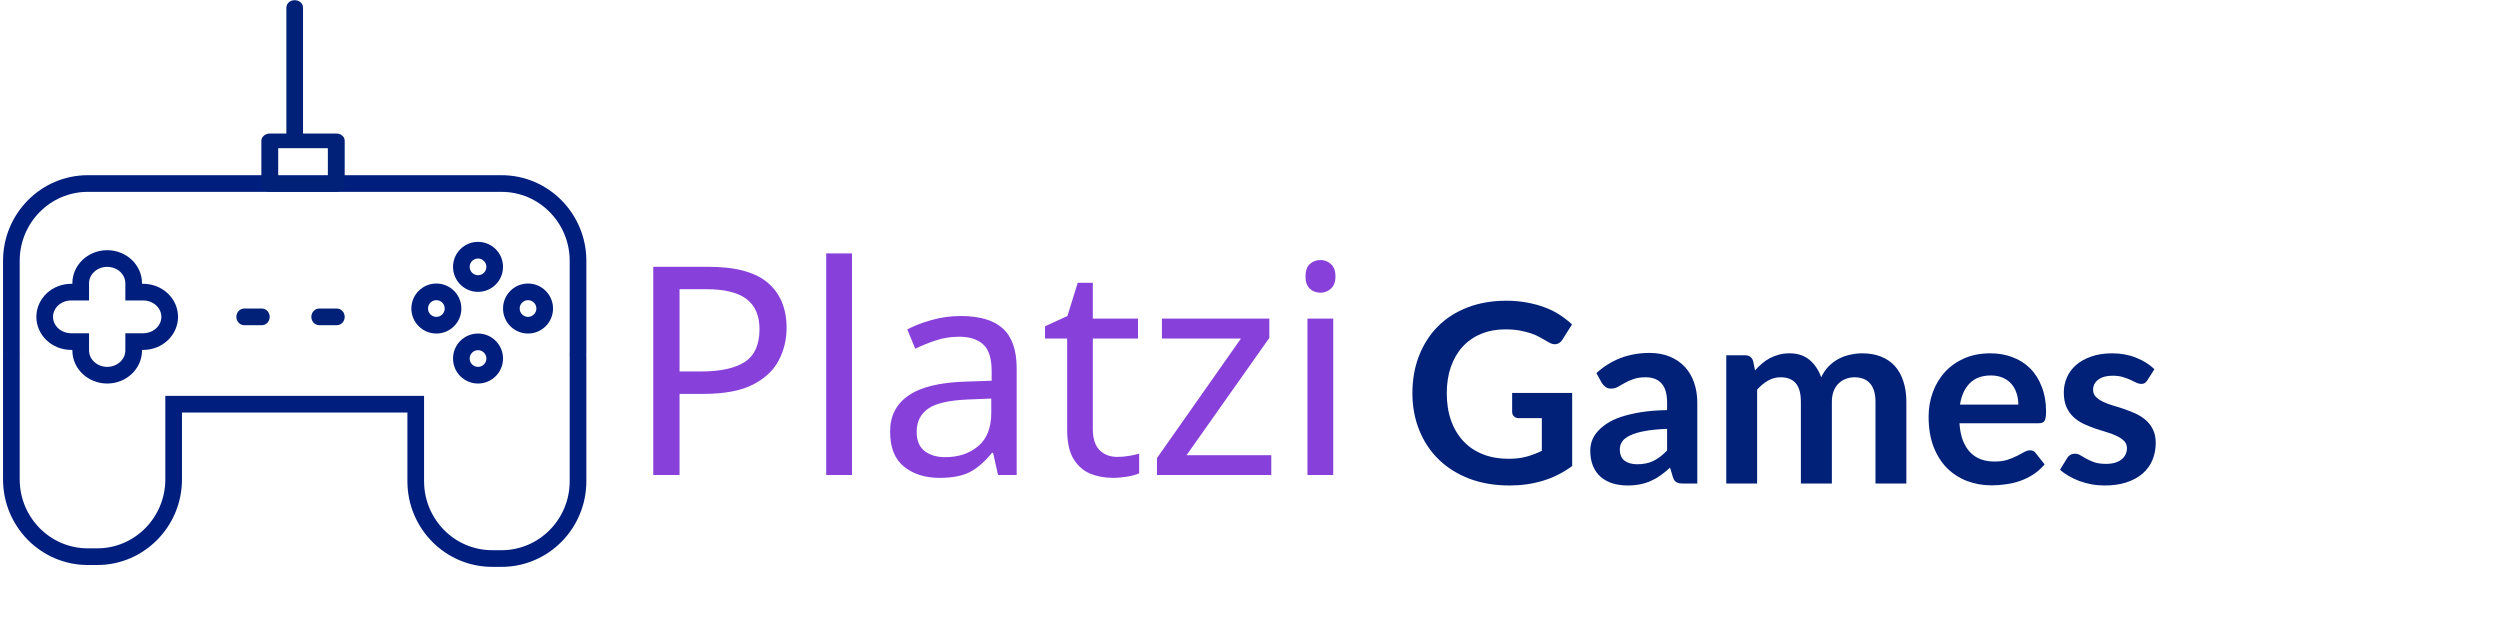
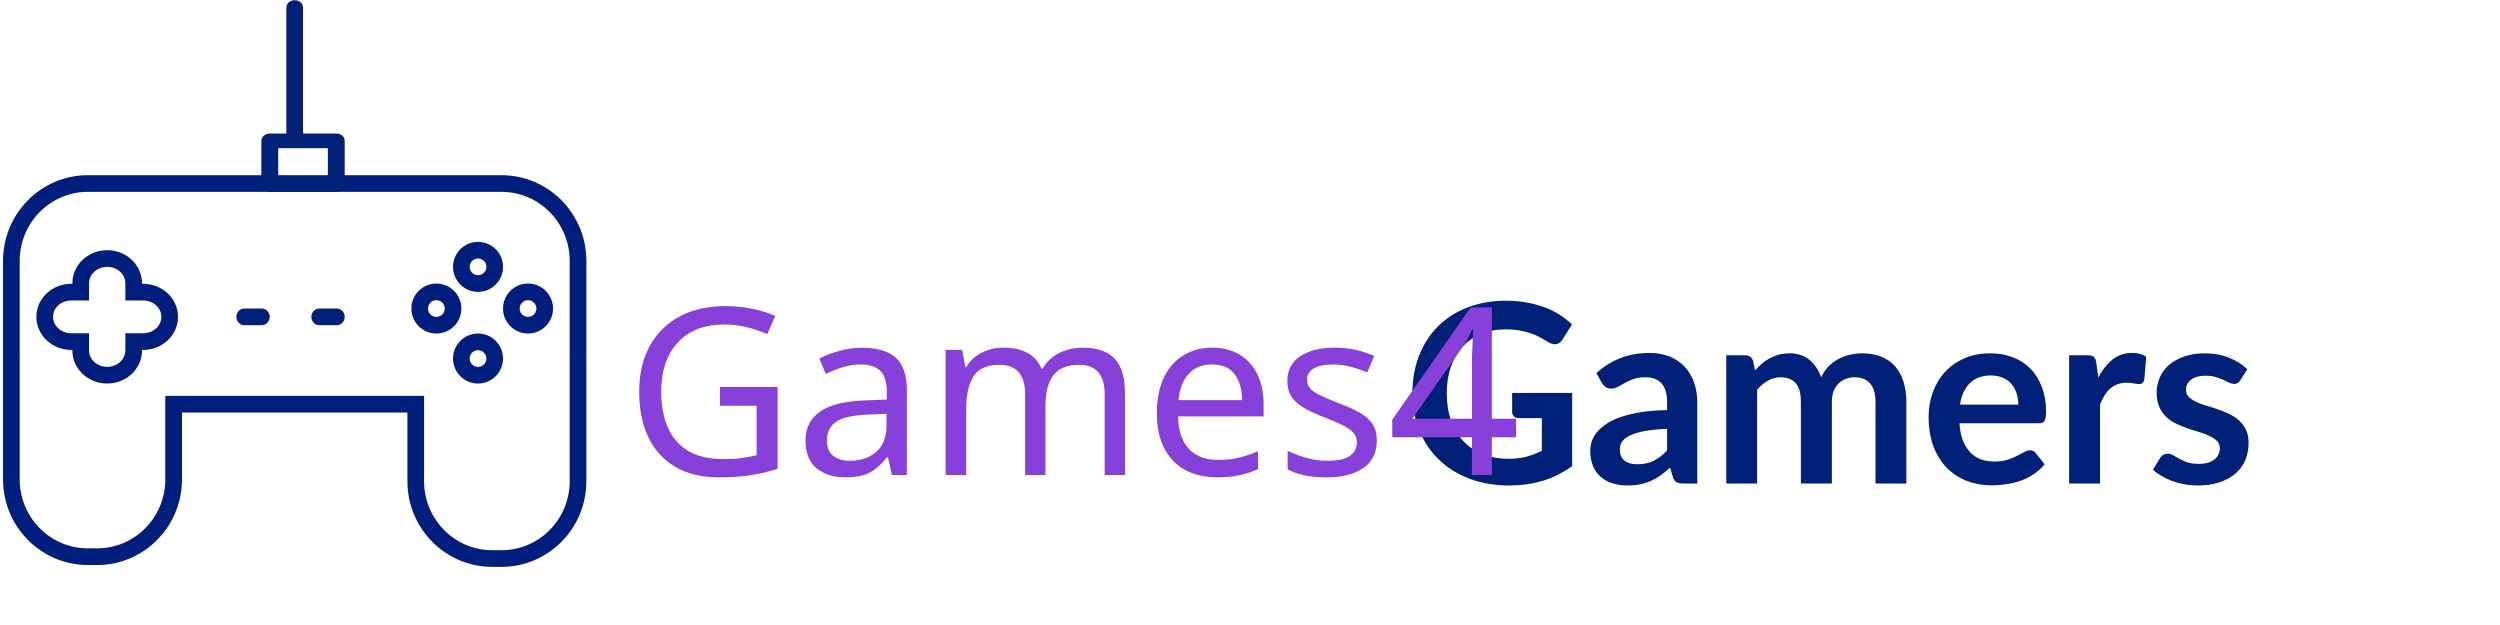
<svg xmlns="http://www.w3.org/2000/svg" width="300px" height="75px" viewBox="0 0 300 75" version="1.1">
  <g id="Artboard" stroke="none" stroke-width="1" fill="none" fill-rule="evenodd">
    <g id="Group-2" transform="translate(1, 0)">
      <g id="Group">
        <g id="Group-4" transform="translate(0.363281, 0.023438)">
          <path d="M68,31.286 C68,26.158 63.892,22 58.825,22 L9.175,22 C4.108,22 0,26.158 0,31.286 L0,42.285 C0,42.337 0.007,42.386 0.007,42.438 C0.007,42.489 0,42.538 0,42.59 L0,57.492 C0,62.621 4.108,66.778 9.175,66.778 L10.3,66.778 C15.367,66.778 19.475,62.621 19.475,57.492 L19.475,48.477 L48.525,48.477 L48.525,57.714 C48.525,62.843 52.633,67 57.7,67 L58.825,67 C63.892,67 68,62.843 68,57.714 L68,42.811 C68,42.722 67.989,42.637 67.987,42.548 C67.989,42.46 68,42.375 68,42.285 L68,31.286 L68,31.286 Z" id="Path" stroke="#001E7E" stroke-width="2" />
          <path d="M15.822,35.033 L14.678,35.033 L14.678,33.966 C14.678,32.328 13.255,31 11.5,31 C9.745,31 8.322,32.328 8.322,33.966 L8.322,35.033 L7.178,35.033 C5.423,35.033 4,36.362 4,38 C4,39.637 5.423,40.966 7.178,40.966 L8.322,40.966 L8.322,42.034 C8.322,43.672 9.745,45 11.5,45 C13.255,45 14.678,43.672 14.678,42.034 L14.678,40.966 L15.822,40.966 C17.577,40.966 19,39.637 19,38 C19,36.362 17.577,35.033 15.822,35.033 Z" id="Path" stroke="#001E7E" stroke-width="2" />
          <circle id="Oval" stroke="#001E7E" stroke-width="2" cx="56" cy="32" r="2" />
          <circle id="Oval" stroke="#001E7E" stroke-width="2" cx="56" cy="43" r="2" />
          <circle id="Oval" stroke="#001E7E" stroke-width="2" cx="62" cy="37" r="2" />
          <circle id="Oval" stroke="#001E7E" stroke-width="2" cx="51" cy="37" r="2" />
          <path d="M35,16.066 C35,11.022 35,5.978 35,0.934 C35,-0.311 33,-0.311 33,0.934 C33,5.978 33,11.022 33,16.066 C33,17.311 35,17.311 35,16.066 L35,16.066 Z" id="Path" fill="#012179" fill-rule="nonzero" />
          <path d="M38.989,16 C36.33,16 33.67,16 31.011,16 C30.459,16 30,16.4 30,16.879 C30,18.626 30,20.374 30,22.121 C30,22.6 30.459,23 31.011,23 C33.67,23 36.33,23 38.989,23 C39.541,23 40,22.6 40,22.121 C40,20.374 40,18.626 40,16.879 C40,15.745 37.979,15.745 37.979,16.879 C37.979,18.626 37.979,20.374 37.979,22.121 C38.316,21.828 38.653,21.535 38.989,21.242 C36.33,21.242 33.67,21.242 31.011,21.242 C31.347,21.535 31.684,21.828 32.021,22.121 C32.021,20.374 32.021,18.626 32.021,16.879 C31.684,17.172 31.347,17.465 31.011,17.758 C33.67,17.758 36.33,17.758 38.989,17.758 C40.292,17.758 40.292,16 38.989,16 Z" id="Path" fill="#012179" fill-rule="nonzero" />
          <path d="M31,38 C31,38.552 30.577,39 30.056,39 L27.944,39 C27.423,39 27,38.552 27,38 L27,38 C27,37.448 27.423,37 27.944,37 L30.056,37 C30.577,37.001 31,37.448 31,38 L31,38 Z" id="Path" fill="#012179" fill-rule="nonzero" />
          <path d="M40,38 C40,38.552 39.577,39 39.056,39 L36.944,39 C36.423,39 36,38.552 36,38 L36,38 C36,37.448 36.423,37 36.944,37 L39.056,37 C39.577,37.001 40,37.448 40,38 L40,38 Z" id="Path" fill="#012179" fill-rule="nonzero" />
        </g>
      </g>
      <text id="Games" font-family="Lato-Black, Lato" font-size="30" font-weight="700" fill="#012179">
-         <tspan x="167.363" y="58.023">Games</tspan>
+         <tspan x="167.363" y="58.023">Gamers</tspan>
      </text>
    </g>
-     <text id="Platzi" font-family="ABeeZee-Regular, ABeeZee" font-size="35" font-weight="normal" fill="#8840DA">
-       <tspan x="75" y="57">Platzi</tspan>
+     <text id="Platzi" font-family="ABeeZee-Regular, ABeeZee" font-size="28" font-weight="normal" fill="#8840DA">
+       <tspan x="75" y="57">Games4</tspan>
    </text>
  </g>
</svg>
